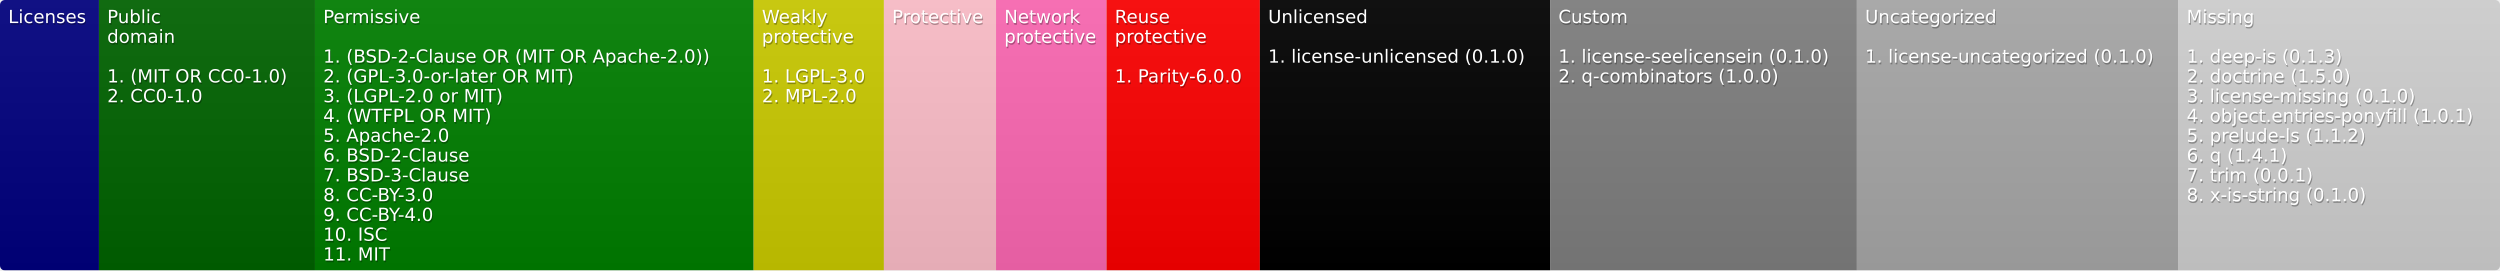
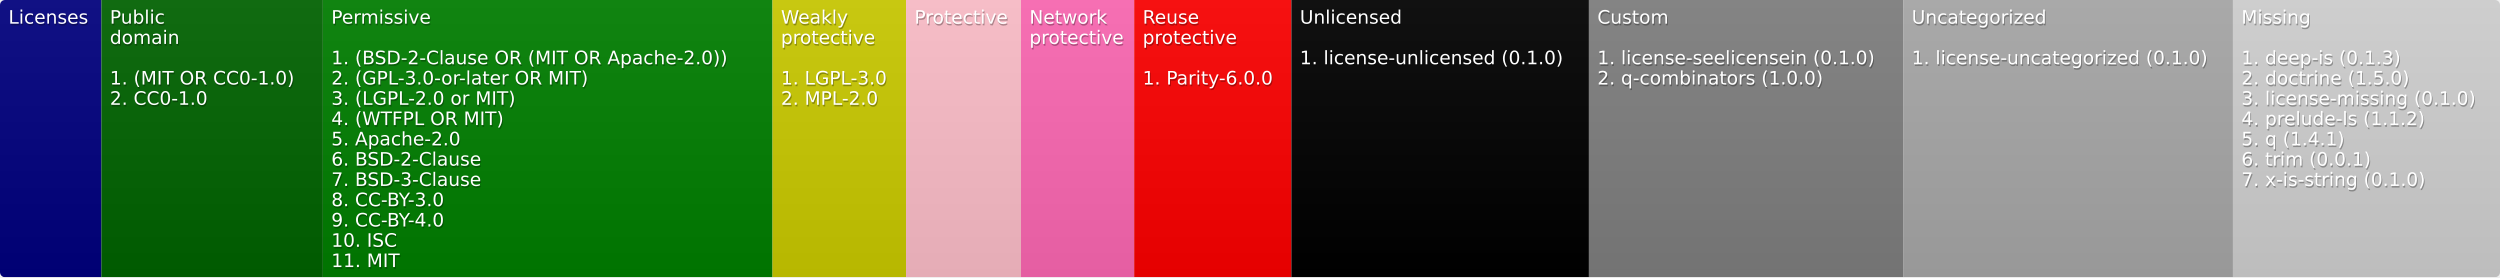
- <svg xmlns="http://www.w3.org/2000/svg" width="1516" height="164">
+ <svg xmlns="http://www.w3.org/2000/svg" width="1479" height="164">
  <defs>
    <linearGradient id="smooth" x2="0" y2="100%">
      <stop offset="0" stop-color="#aaa" stop-opacity=".1" />
      <stop offset="1" stop-opacity=".1" />
    </linearGradient>
    <style>text{font-size:11px;font-family:Verdana,DejaVu Sans,Geneva,sans-serif}text.shadow{fill:#010101;fill-opacity:.3}text.high{fill:#fff}</style>
    <mask id="round">
      <rect width="100%" height="100%" rx="3" fill="#fff" />
    </mask>
  </defs>
  <g id="bg" mask="url(#round)">
    <path fill="navy" d="M0 0h60v164H0z" />
    <path fill="#006400" d="M60 0h131v164H60z" />
    <path fill="green" d="M191 0h266v164H191z" />
    <path fill="#cc0" d="M457 0h79v164h-79z" />
    <path fill="pink" d="M536 0h68v164h-68z" />
    <path fill="#ff69b4" d="M604 0h67v164h-67z" />
    <path fill="red" d="M671 0h93v164h-93z" />
    <path d="M764 0h176v164H764z" />
    <path fill="gray" d="M940 0h186v164H940z" />
    <path fill="#a9a9a9" d="M1126 0h195v164h-195z" />
-     <path fill="#d3d3d3" d="M1321 0h195v164h-195z" />
-     <path fill="url(#smooth)" d="M0 0h1516v164H0z" />
+     <path fill="#d3d3d3" d="M1321 0h158v164h-158z" />
+     <path fill="url(#smooth)" d="M0 0h1479v164H0z" />
  </g>
  <g id="fg">
    <text class="shadow" x="5.5" y="15">Licenses</text>
    <text class="high" x="5" y="14">Licenses</text>
    <text class="shadow" x="65.5" y="15">Public</text>
    <text class="high" x="65" y="14">Public</text>
    <text class="shadow" x="65.5" y="27">domain</text>
    <text class="high" x="65" y="26">domain</text>
    <text class="shadow" x="65.5" y="51">1. (MIT OR CC0-1.0)</text>
    <text class="high" x="65" y="50">1. (MIT OR CC0-1.0)</text>
    <text class="shadow" x="65.5" y="63">2. CC0-1.0</text>
    <text class="high" x="65" y="62">2. CC0-1.0</text>
    <text class="shadow" x="196.5" y="15">Permissive</text>
    <text class="high" x="196" y="14">Permissive</text>
    <text class="shadow" x="196.5" y="39">1. (BSD-2-Clause OR (MIT OR Apache-2.0))</text>
    <text class="high" x="196" y="38">1. (BSD-2-Clause OR (MIT OR Apache-2.0))</text>
    <text class="shadow" x="196.5" y="51">2. (GPL-3.0-or-later OR MIT)</text>
    <text class="high" x="196" y="50">2. (GPL-3.0-or-later OR MIT)</text>
    <text class="shadow" x="196.5" y="63">3. (LGPL-2.0 or MIT)</text>
    <text class="high" x="196" y="62">3. (LGPL-2.0 or MIT)</text>
    <text class="shadow" x="196.5" y="75">4. (WTFPL OR MIT)</text>
    <text class="high" x="196" y="74">4. (WTFPL OR MIT)</text>
    <text class="shadow" x="196.5" y="87">5. Apache-2.0</text>
    <text class="high" x="196" y="86">5. Apache-2.0</text>
    <text class="shadow" x="196.5" y="99">6. BSD-2-Clause</text>
    <text class="high" x="196" y="98">6. BSD-2-Clause</text>
    <text class="shadow" x="196.5" y="111">7. BSD-3-Clause</text>
    <text class="high" x="196" y="110">7. BSD-3-Clause</text>
    <text class="shadow" x="196.5" y="123">8. CC-BY-3.0</text>
    <text class="high" x="196" y="122">8. CC-BY-3.0</text>
    <text class="shadow" x="196.5" y="135">9. CC-BY-4.0</text>
    <text class="high" x="196" y="134">9. CC-BY-4.0</text>
    <text class="shadow" x="196.5" y="147">10. ISC</text>
    <text class="high" x="196" y="146">10. ISC</text>
    <text class="shadow" x="196.5" y="159">11. MIT</text>
    <text class="high" x="196" y="158">11. MIT</text>
    <text class="shadow" x="462.5" y="15">Weakly</text>
    <text class="high" x="462" y="14">Weakly</text>
    <text class="shadow" x="462.5" y="27">protective</text>
    <text class="high" x="462" y="26">protective</text>
    <text class="shadow" x="462.5" y="51">1. LGPL-3.0</text>
    <text class="high" x="462" y="50">1. LGPL-3.0</text>
    <text class="shadow" x="462.5" y="63">2. MPL-2.0</text>
    <text class="high" x="462" y="62">2. MPL-2.0</text>
    <text class="shadow" x="541.5" y="15">Protective</text>
    <text class="high" x="541" y="14">Protective</text>
    <text class="shadow" x="609.5" y="15">Network</text>
    <text class="high" x="609" y="14">Network</text>
    <text class="shadow" x="609.5" y="27">protective</text>
    <text class="high" x="609" y="26">protective</text>
    <text class="shadow" x="676.5" y="15">Reuse</text>
    <text class="high" x="676" y="14">Reuse</text>
    <text class="shadow" x="676.5" y="27">protective</text>
    <text class="high" x="676" y="26">protective</text>
    <text class="shadow" x="676.5" y="51">1. Parity-6.0.0</text>
    <text class="high" x="676" y="50">1. Parity-6.0.0</text>
    <text class="shadow" x="769.5" y="15">Unlicensed</text>
    <text class="high" x="769" y="14">Unlicensed</text>
    <text class="shadow" x="769.5" y="39">1. license-unlicensed (0.1.0)</text>
    <text class="high" x="769" y="38">1. license-unlicensed (0.1.0)</text>
    <text class="shadow" x="945.5" y="15">Custom</text>
    <text class="high" x="945" y="14">Custom</text>
    <text class="shadow" x="945.5" y="39">1. license-seelicensein (0.1.0)</text>
    <text class="high" x="945" y="38">1. license-seelicensein (0.1.0)</text>
    <text class="shadow" x="945.5" y="51">2. q-combinators (1.0.0)</text>
    <text class="high" x="945" y="50">2. q-combinators (1.0.0)</text>
    <text class="shadow" x="1131.5" y="15">Uncategorized</text>
    <text class="high" x="1131" y="14">Uncategorized</text>
    <text class="shadow" x="1131.5" y="39">1. license-uncategorized (0.1.0)</text>
    <text class="high" x="1131" y="38">1. license-uncategorized (0.1.0)</text>
    <text class="shadow" x="1326.5" y="15">Missing</text>
    <text class="high" x="1326" y="14">Missing</text>
    <text class="shadow" x="1326.5" y="39">1. deep-is (0.1.3)</text>
    <text class="high" x="1326" y="38">1. deep-is (0.1.3)</text>
    <text class="shadow" x="1326.5" y="51">2. doctrine (1.5.0)</text>
    <text class="high" x="1326" y="50">2. doctrine (1.5.0)</text>
    <text class="shadow" x="1326.5" y="63">3. license-missing (0.1.0)</text>
    <text class="high" x="1326" y="62">3. license-missing (0.1.0)</text>
-     <text class="shadow" x="1326.5" y="75">4. object.entries-ponyfill (1.0.1)</text>
-     <text class="high" x="1326" y="74">4. object.entries-ponyfill (1.0.1)</text>
-     <text class="shadow" x="1326.5" y="87">5. prelude-ls (1.1.2)</text>
-     <text class="high" x="1326" y="86">5. prelude-ls (1.1.2)</text>
-     <text class="shadow" x="1326.5" y="99">6. q (1.4.1)</text>
-     <text class="high" x="1326" y="98">6. q (1.4.1)</text>
-     <text class="shadow" x="1326.5" y="111">7. trim (0.0.1)</text>
-     <text class="high" x="1326" y="110">7. trim (0.0.1)</text>
-     <text class="shadow" x="1326.5" y="123">8. x-is-string (0.1.0)</text>
-     <text class="high" x="1326" y="122">8. x-is-string (0.1.0)</text>
+     <text class="shadow" x="1326.5" y="75">4. prelude-ls (1.1.2)</text>
+     <text class="high" x="1326" y="74">4. prelude-ls (1.1.2)</text>
+     <text class="shadow" x="1326.5" y="87">5. q (1.4.1)</text>
+     <text class="high" x="1326" y="86">5. q (1.4.1)</text>
+     <text class="shadow" x="1326.5" y="99">6. trim (0.0.1)</text>
+     <text class="high" x="1326" y="98">6. trim (0.0.1)</text>
+     <text class="shadow" x="1326.5" y="111">7. x-is-string (0.1.0)</text>
+     <text class="high" x="1326" y="110">7. x-is-string (0.1.0)</text>
  </g>
</svg>
